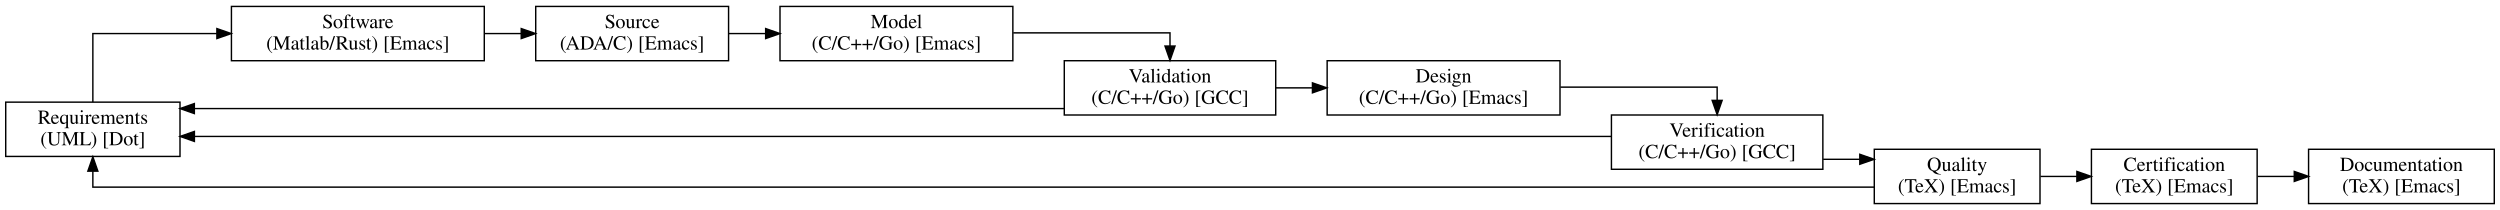
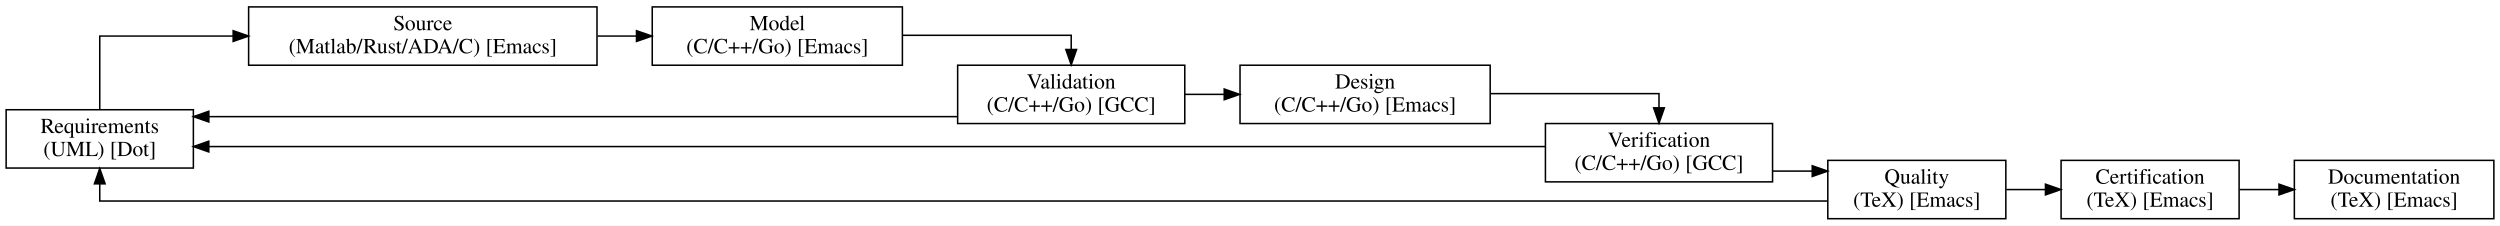
- <svg xmlns="http://www.w3.org/2000/svg" width="1750pt" height="147pt" viewBox="0.00 0.00 1750.00 147.00">
+ <svg xmlns="http://www.w3.org/2000/svg" width="1629pt" height="147pt" viewBox="0.00 0.00 1629.00 147.00">
  <g id="graph0" class="graph" transform="scale(1 1) rotate(0) translate(4 143)">
-     <polygon fill="white" stroke="transparent" points="-4,4 -4,-143 1746,-143 1746,4 -4,4" />
+     <polygon fill="white" stroke="transparent" points="-4,4 -4,-143 1625,-143 1625,4 -4,4" />
    <g id="node1" class="node">
      <polygon fill="none" stroke="black" points="0,-33.5 0,-71.5 122,-71.5 122,-33.5 0,-33.5" />
      <text text-anchor="middle" x="61" y="-56.3" font-family="Times,serif" font-size="14.00">Requirements </text>
      <text text-anchor="middle" x="61" y="-41.3" font-family="Times,serif" font-size="14.00">(UML) [Dot]</text>
    </g>
    <g id="node2" class="node">
-       <polygon fill="none" stroke="black" points="158,-100.5 158,-138.5 335,-138.5 335,-100.5 158,-100.5" />
-       <text text-anchor="middle" x="246.5" y="-123.3" font-family="Times,serif" font-size="14.00">Software </text>
-       <text text-anchor="middle" x="246.5" y="-108.3" font-family="Times,serif" font-size="14.00">(Matlab/Rust) [Emacs]</text>
+       <polygon fill="none" stroke="black" points="158,-100.5 158,-138.5 385,-138.5 385,-100.5 158,-100.5" />
+       <text text-anchor="middle" x="271.5" y="-123.3" font-family="Times,serif" font-size="14.00">Source </text>
+       <text text-anchor="middle" x="271.5" y="-108.3" font-family="Times,serif" font-size="14.00">(Matlab/Rust/ADA/C) [Emacs]</text>
    </g>
    <g id="edge1" class="edge">
-       <path fill="none" stroke="black" d="M61,-71.52C61,-91.33 61,-119.5 61,-119.5 61,-119.5 147.82,-119.5 147.82,-119.5" />
-       <polygon fill="black" stroke="black" points="147.82,-123 157.82,-119.5 147.82,-116 147.82,-123" />
+       <path fill="none" stroke="black" d="M61,-71.52C61,-91.33 61,-119.5 61,-119.5 61,-119.5 147.93,-119.5 147.93,-119.5" />
+       <polygon fill="black" stroke="black" points="147.93,-123 157.93,-119.5 147.93,-116 147.93,-123" />
    </g>
    <g id="node3" class="node">
-       <polygon fill="none" stroke="black" points="371,-100.5 371,-138.5 506,-138.5 506,-100.5 371,-100.5" />
-       <text text-anchor="middle" x="438.5" y="-123.3" font-family="Times,serif" font-size="14.00">Source </text>
-       <text text-anchor="middle" x="438.5" y="-108.3" font-family="Times,serif" font-size="14.00">(ADA/C) [Emacs]</text>
+       <polygon fill="none" stroke="black" points="421,-100.5 421,-138.5 584,-138.5 584,-100.5 421,-100.5" />
+       <text text-anchor="middle" x="502.5" y="-123.3" font-family="Times,serif" font-size="14.00">Model </text>
+       <text text-anchor="middle" x="502.5" y="-108.3" font-family="Times,serif" font-size="14.00">(C/C++/Go) [Emacs]</text>
    </g>
    <g id="edge2" class="edge">
-       <path fill="none" stroke="black" d="M335.19,-119.5C335.19,-119.5 360.86,-119.5 360.86,-119.5" />
-       <polygon fill="black" stroke="black" points="360.86,-123 370.86,-119.5 360.86,-116 360.86,-123" />
+       <path fill="none" stroke="black" d="M385.31,-119.5C385.31,-119.5 410.74,-119.5 410.74,-119.5" />
+       <polygon fill="black" stroke="black" points="410.74,-123 420.74,-119.5 410.74,-116 410.74,-123" />
    </g>
    <g id="node4" class="node">
-       <polygon fill="none" stroke="black" points="542,-100.5 542,-138.5 705,-138.5 705,-100.5 542,-100.5" />
-       <text text-anchor="middle" x="623.5" y="-123.3" font-family="Times,serif" font-size="14.00">Model </text>
-       <text text-anchor="middle" x="623.5" y="-108.3" font-family="Times,serif" font-size="14.00">(C/C++/Go) [Emacs]</text>
+       <polygon fill="none" stroke="black" points="620,-62.5 620,-100.5 768,-100.5 768,-62.5 620,-62.5" />
+       <text text-anchor="middle" x="694" y="-85.3" font-family="Times,serif" font-size="14.00">Validation </text>
+       <text text-anchor="middle" x="694" y="-70.3" font-family="Times,serif" font-size="14.00">(C/C++/Go) [GCC]</text>
    </g>
    <g id="edge3" class="edge">
-       <path fill="none" stroke="black" d="M506.07,-119.5C506.07,-119.5 531.96,-119.5 531.96,-119.5" />
-       <polygon fill="black" stroke="black" points="531.96,-123 541.96,-119.5 531.96,-116 531.96,-123" />
+       <path fill="none" stroke="black" d="M584.27,-120C636.32,-120 694,-120 694,-120 694,-120 694,-110.75 694,-110.75" />
+       <polygon fill="black" stroke="black" points="697.5,-110.75 694,-100.75 690.5,-110.75 697.5,-110.75" />
+     </g>
+     <g id="edge9" class="edge">
+       <path fill="none" stroke="black" d="M619.84,-67C619.84,-67 132.07,-67 132.07,-67" />
+       <polygon fill="black" stroke="black" points="132.07,-63.5 122.07,-67 132.07,-70.5 132.07,-63.5" />
    </g>
    <g id="node5" class="node">
-       <polygon fill="none" stroke="black" points="741,-62.5 741,-100.5 889,-100.5 889,-62.5 741,-62.5" />
-       <text text-anchor="middle" x="815" y="-85.3" font-family="Times,serif" font-size="14.00">Validation </text>
-       <text text-anchor="middle" x="815" y="-70.3" font-family="Times,serif" font-size="14.00">(C/C++/Go) [GCC]</text>
+       <polygon fill="none" stroke="black" points="804,-62.5 804,-100.5 967,-100.5 967,-62.5 804,-62.5" />
+       <text text-anchor="middle" x="885.5" y="-85.3" font-family="Times,serif" font-size="14.00">Design </text>
+       <text text-anchor="middle" x="885.5" y="-70.3" font-family="Times,serif" font-size="14.00">(C/C++/Go) [Emacs]</text>
    </g>
    <g id="edge4" class="edge">
-       <path fill="none" stroke="black" d="M705.27,-120C757.32,-120 815,-120 815,-120 815,-120 815,-110.75 815,-110.75" />
-       <polygon fill="black" stroke="black" points="818.5,-110.75 815,-100.75 811.5,-110.75 818.5,-110.75" />
+       <path fill="none" stroke="black" d="M768.04,-81.5C768.04,-81.5 793.71,-81.5 793.71,-81.5" />
+       <polygon fill="black" stroke="black" points="793.71,-85 803.71,-81.5 793.71,-78 793.71,-85" />
+     </g>
+     <g id="node6" class="node">
+       <polygon fill="none" stroke="black" points="1003,-24.5 1003,-62.5 1151,-62.5 1151,-24.5 1003,-24.5" />
+       <text text-anchor="middle" x="1077" y="-47.3" font-family="Times,serif" font-size="14.00">Verification </text>
+       <text text-anchor="middle" x="1077" y="-32.3" font-family="Times,serif" font-size="14.00">(C/C++/Go) [GCC]</text>
+     </g>
+     <g id="edge5" class="edge">
+       <path fill="none" stroke="black" d="M967.27,-82C1019.32,-82 1077,-82 1077,-82 1077,-82 1077,-72.75 1077,-72.75" />
+       <polygon fill="black" stroke="black" points="1080.5,-72.75 1077,-62.75 1073.5,-72.75 1080.5,-72.75" />
    </g>
    <g id="edge10" class="edge">
-       <path fill="none" stroke="black" d="M740.99,-67C740.99,-67 132.04,-67 132.04,-67" />
-       <polygon fill="black" stroke="black" points="132.04,-63.5 122.04,-67 132.04,-70.5 132.04,-63.5" />
-     </g>
-     <g id="node6" class="node">
-       <polygon fill="none" stroke="black" points="925,-62.5 925,-100.5 1088,-100.5 1088,-62.5 925,-62.5" />
-       <text text-anchor="middle" x="1006.5" y="-85.3" font-family="Times,serif" font-size="14.00">Design </text>
-       <text text-anchor="middle" x="1006.5" y="-70.3" font-family="Times,serif" font-size="14.00">(C/C++/Go) [Emacs]</text>
-     </g>
-     <g id="edge5" class="edge">
-       <path fill="none" stroke="black" d="M889.04,-81.5C889.04,-81.5 914.71,-81.5 914.71,-81.5" />
-       <polygon fill="black" stroke="black" points="914.71,-85 924.71,-81.5 914.71,-78 914.71,-85" />
+       <path fill="none" stroke="black" d="M1002.7,-47.5C1002.7,-47.5 132.05,-47.5 132.05,-47.5" />
+       <polygon fill="black" stroke="black" points="132.05,-44 122.05,-47.5 132.05,-51 132.05,-44" />
    </g>
    <g id="node7" class="node">
-       <polygon fill="none" stroke="black" points="1124,-24.5 1124,-62.5 1272,-62.5 1272,-24.5 1124,-24.5" />
-       <text text-anchor="middle" x="1198" y="-47.3" font-family="Times,serif" font-size="14.00">Verification </text>
-       <text text-anchor="middle" x="1198" y="-32.3" font-family="Times,serif" font-size="14.00">(C/C++/Go) [GCC]</text>
+       <polygon fill="none" stroke="black" points="1187,-0.5 1187,-38.5 1303,-38.5 1303,-0.5 1187,-0.5" />
+       <text text-anchor="middle" x="1245" y="-23.3" font-family="Times,serif" font-size="14.00">Quality </text>
+       <text text-anchor="middle" x="1245" y="-8.3" font-family="Times,serif" font-size="14.00">(TeX) [Emacs]</text>
    </g>
    <g id="edge6" class="edge">
-       <path fill="none" stroke="black" d="M1088.27,-82C1140.32,-82 1198,-82 1198,-82 1198,-82 1198,-72.75 1198,-72.75" />
-       <polygon fill="black" stroke="black" points="1201.5,-72.75 1198,-62.75 1194.5,-72.75 1201.5,-72.75" />
+       <path fill="none" stroke="black" d="M1151.18,-31.5C1151.18,-31.5 1176.86,-31.5 1176.86,-31.5" />
+       <polygon fill="black" stroke="black" points="1176.86,-35 1186.86,-31.5 1176.86,-28 1176.86,-35" />
    </g>
    <g id="edge11" class="edge">
-       <path fill="none" stroke="black" d="M1123.84,-47.5C1123.84,-47.5 132.08,-47.5 132.08,-47.5" />
-       <polygon fill="black" stroke="black" points="132.08,-44 122.08,-47.5 132.08,-51 132.08,-44" />
+       <path fill="none" stroke="black" d="M1186.69,-12C948.38,-12 61,-12 61,-12 61,-12 61,-23.2 61,-23.2" />
+       <polygon fill="black" stroke="black" points="57.5,-23.2 61,-33.2 64.5,-23.2 57.5,-23.2" />
    </g>
    <g id="node8" class="node">
-       <polygon fill="none" stroke="black" points="1308,-0.5 1308,-38.5 1424,-38.5 1424,-0.5 1308,-0.5" />
-       <text text-anchor="middle" x="1366" y="-23.3" font-family="Times,serif" font-size="14.00">Quality </text>
-       <text text-anchor="middle" x="1366" y="-8.3" font-family="Times,serif" font-size="14.00">(TeX) [Emacs]</text>
+       <polygon fill="none" stroke="black" points="1339,-0.5 1339,-38.5 1455,-38.5 1455,-0.5 1339,-0.5" />
+       <text text-anchor="middle" x="1397" y="-23.3" font-family="Times,serif" font-size="14.00">Certification </text>
+       <text text-anchor="middle" x="1397" y="-8.3" font-family="Times,serif" font-size="14.00">(TeX) [Emacs]</text>
    </g>
    <g id="edge7" class="edge">
-       <path fill="none" stroke="black" d="M1272.18,-31.5C1272.18,-31.5 1297.86,-31.5 1297.86,-31.5" />
-       <polygon fill="black" stroke="black" points="1297.86,-35 1307.86,-31.5 1297.86,-28 1297.86,-35" />
-     </g>
-     <g id="edge12" class="edge">
-       <path fill="none" stroke="black" d="M1307.82,-12C1054.57,-12 61,-12 61,-12 61,-12 61,-23.2 61,-23.2" />
-       <polygon fill="black" stroke="black" points="57.5,-23.2 61,-33.2 64.5,-23.2 57.5,-23.2" />
+       <path fill="none" stroke="black" d="M1303.33,-19.5C1303.33,-19.5 1328.82,-19.5 1328.82,-19.5" />
+       <polygon fill="black" stroke="black" points="1328.82,-23 1338.82,-19.5 1328.82,-16 1328.82,-23" />
    </g>
    <g id="node9" class="node">
-       <polygon fill="none" stroke="black" points="1460,-0.5 1460,-38.5 1576,-38.5 1576,-0.5 1460,-0.5" />
-       <text text-anchor="middle" x="1518" y="-23.3" font-family="Times,serif" font-size="14.00">Certification </text>
-       <text text-anchor="middle" x="1518" y="-8.3" font-family="Times,serif" font-size="14.00">(TeX) [Emacs]</text>
+       <polygon fill="none" stroke="black" points="1491,-0.5 1491,-38.5 1621,-38.5 1621,-0.5 1491,-0.5" />
+       <text text-anchor="middle" x="1556" y="-23.3" font-family="Times,serif" font-size="14.00">Documentation </text>
+       <text text-anchor="middle" x="1556" y="-8.3" font-family="Times,serif" font-size="14.00">(TeX) [Emacs]</text>
    </g>
    <g id="edge8" class="edge">
-       <path fill="none" stroke="black" d="M1424.33,-19.5C1424.33,-19.5 1449.82,-19.5 1449.82,-19.5" />
-       <polygon fill="black" stroke="black" points="1449.82,-23 1459.82,-19.5 1449.82,-16 1449.82,-23" />
-     </g>
-     <g id="node10" class="node">
-       <polygon fill="none" stroke="black" points="1612,-0.5 1612,-38.5 1742,-38.5 1742,-0.5 1612,-0.5" />
-       <text text-anchor="middle" x="1677" y="-23.3" font-family="Times,serif" font-size="14.00">Documentation </text>
-       <text text-anchor="middle" x="1677" y="-8.3" font-family="Times,serif" font-size="14.00">(TeX) [Emacs]</text>
-     </g>
-     <g id="edge9" class="edge">
-       <path fill="none" stroke="black" d="M1576.3,-19.5C1576.3,-19.5 1601.99,-19.5 1601.99,-19.5" />
-       <polygon fill="black" stroke="black" points="1601.99,-23 1611.99,-19.5 1601.99,-16 1601.99,-23" />
+       <path fill="none" stroke="black" d="M1455.3,-19.5C1455.3,-19.5 1480.99,-19.5 1480.99,-19.5" />
+       <polygon fill="black" stroke="black" points="1480.99,-23 1490.99,-19.5 1480.99,-16 1480.99,-23" />
    </g>
  </g>
</svg>
